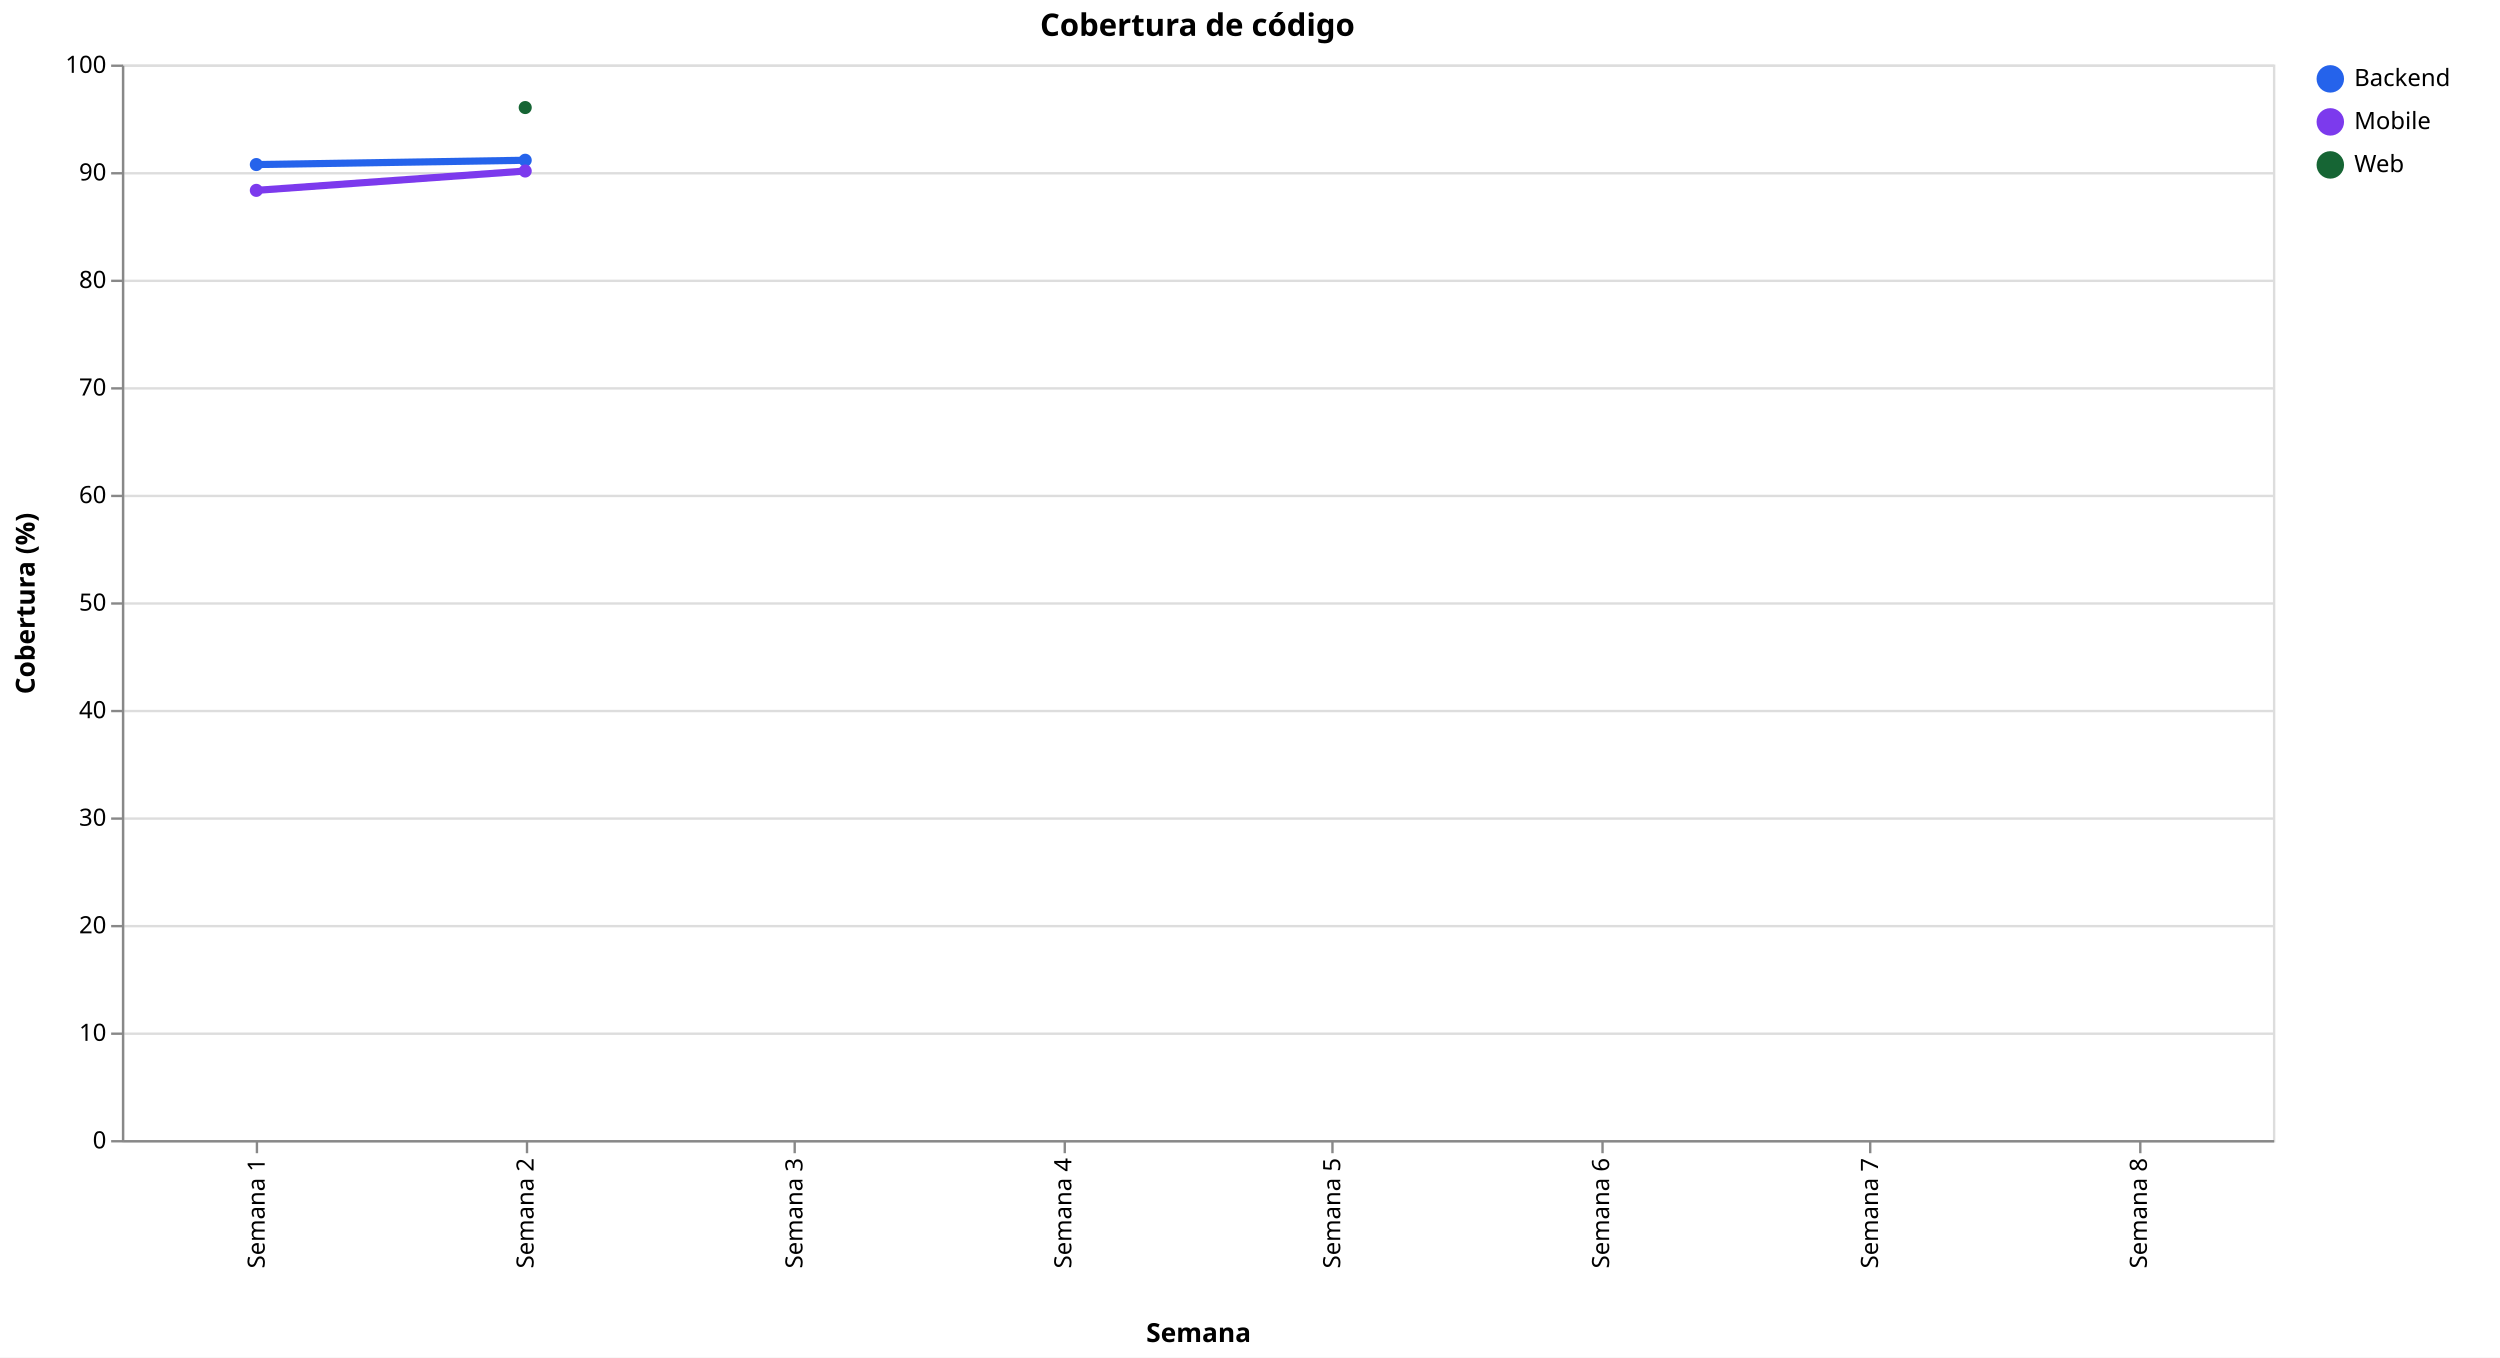
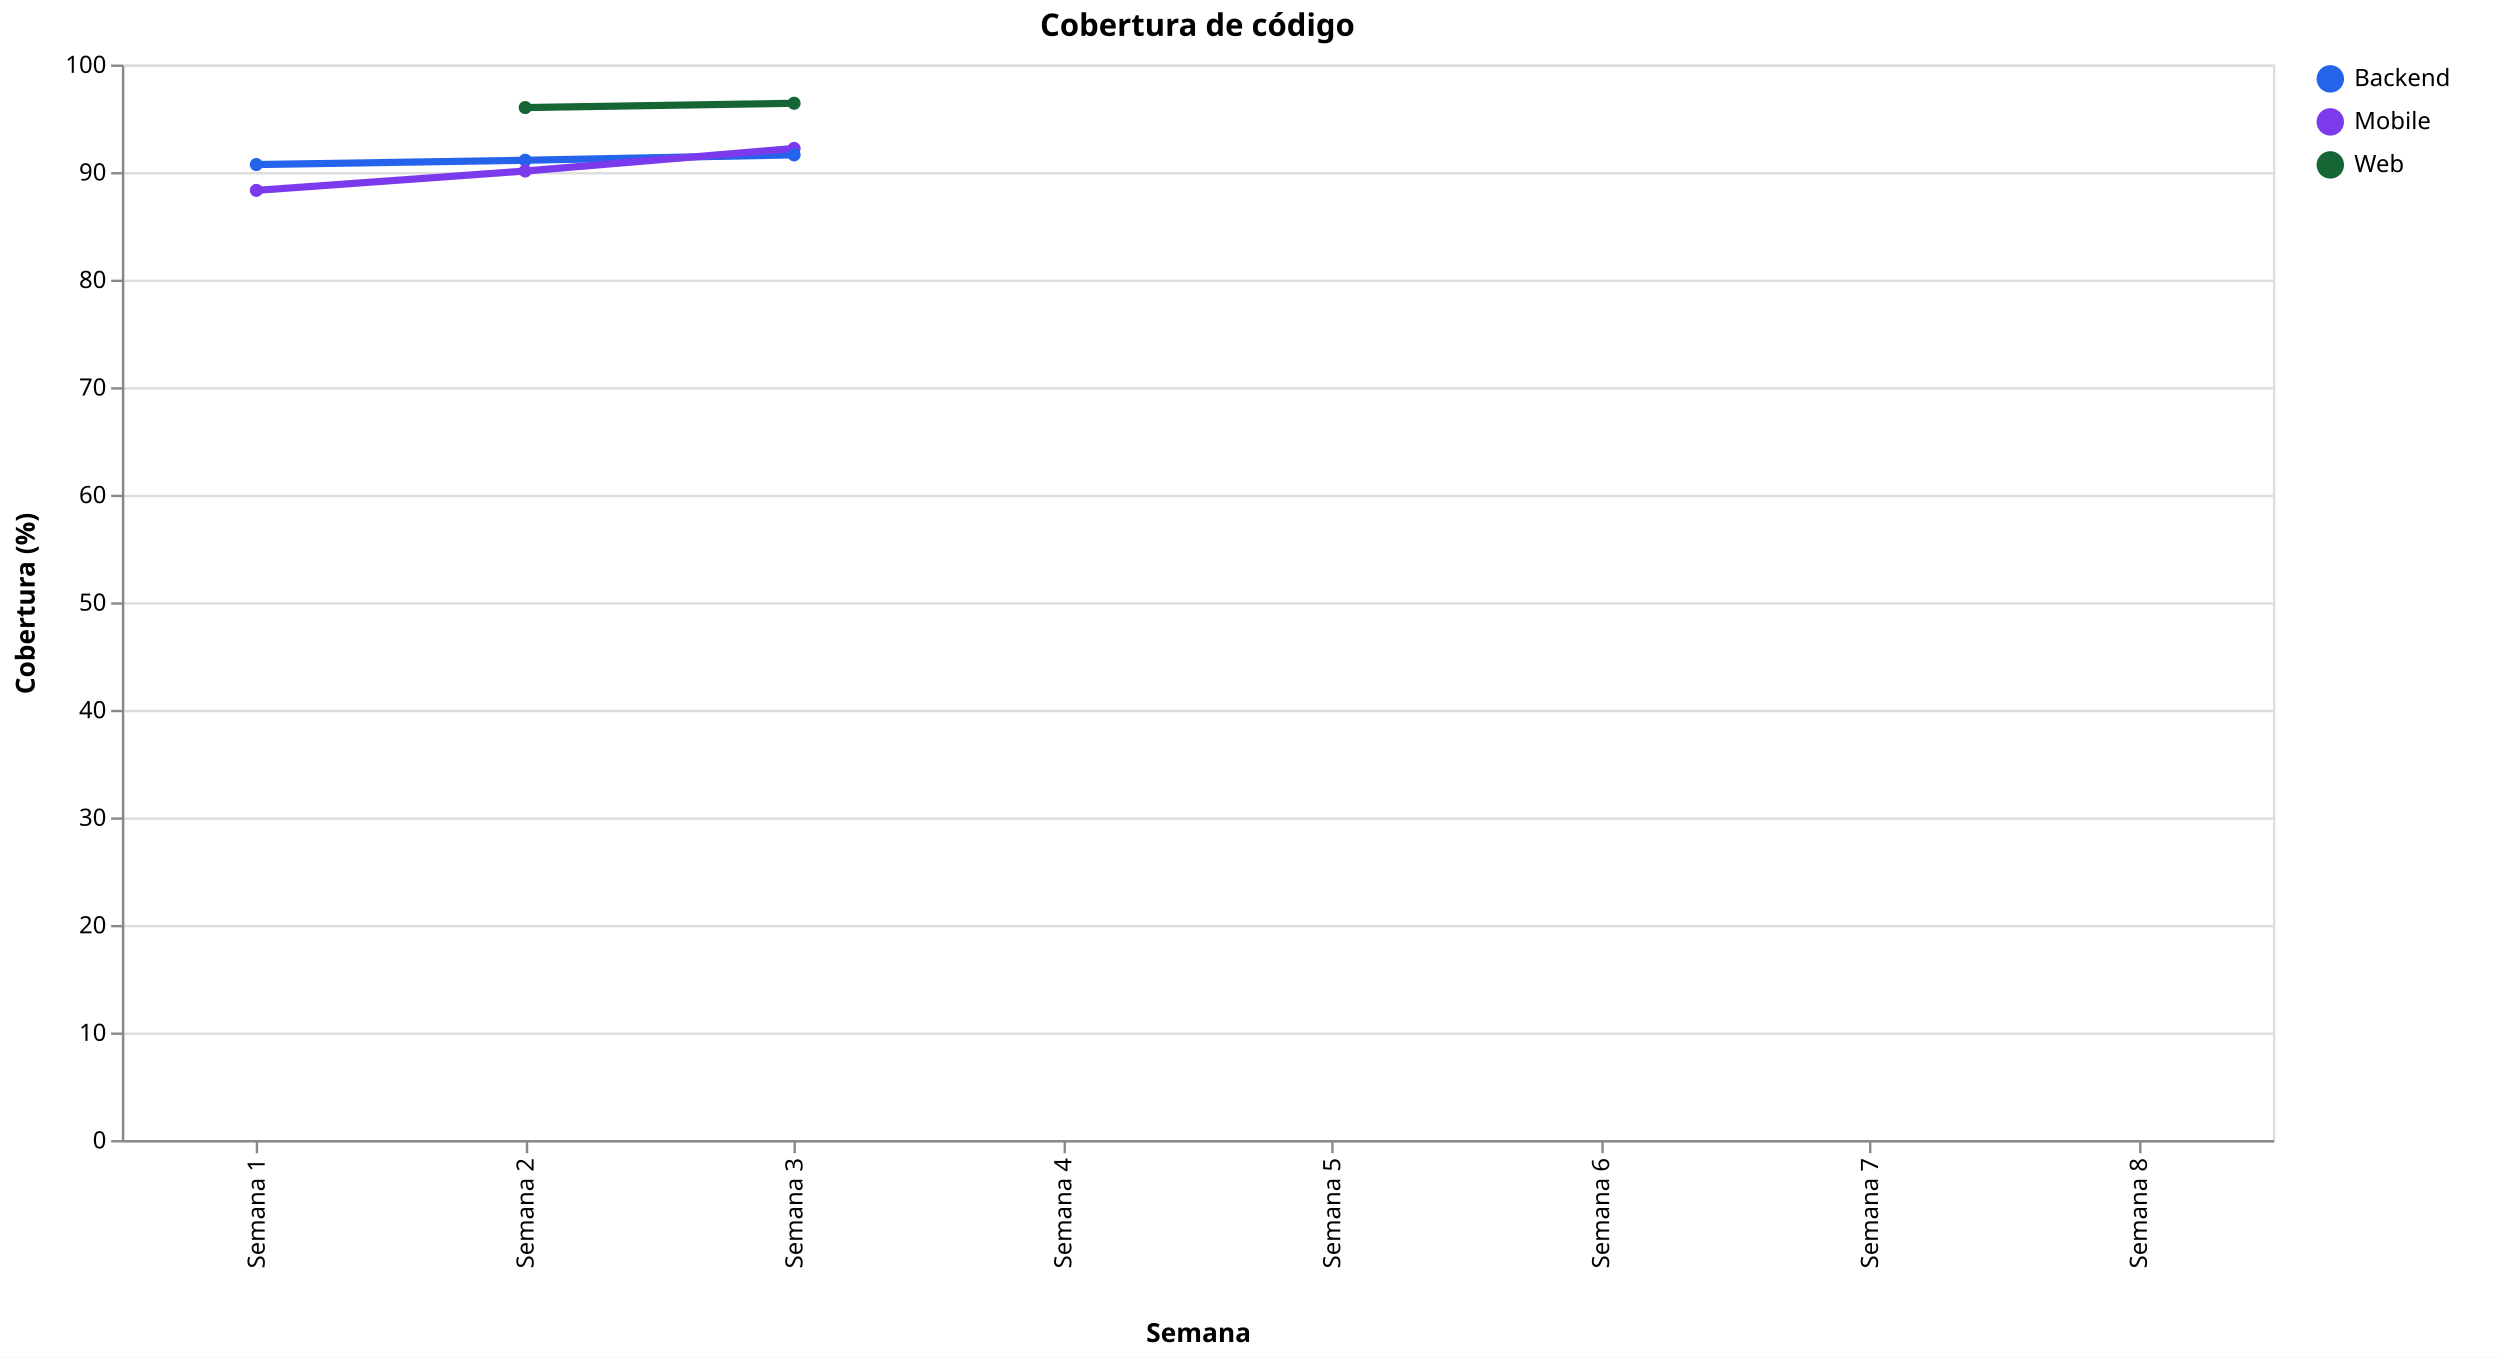
<svg xmlns="http://www.w3.org/2000/svg" version="1.1" class="marks" width="1046" height="568" viewBox="0 0 1046 568">
  <rect width="1046" height="568" fill="white" />
  <g fill="none" stroke-miterlimit="4" transform="translate(51,27)">
    <g class="mark-group role-frame root" role="graphics-object" aria-roledescription="group mark container">
      <g transform="translate(0,0)">
        <path class="background" aria-hidden="true" d="M0.5,0.5h900v450h-900Z" stroke="#ddd" />
        <g>
          <g class="mark-group role-axis" aria-hidden="true">
            <g transform="translate(0.5,0.5)">
              <path class="background" aria-hidden="true" d="M0,0h0v0h0Z" pointer-events="none" />
              <g>
                <g class="mark-rule role-axis-grid" pointer-events="none">
                  <line transform="translate(0,450)" x2="900" y2="0" stroke="#ddd" stroke-width="1" opacity="1" />
                  <line transform="translate(0,405)" x2="900" y2="0" stroke="#ddd" stroke-width="1" opacity="1" />
                  <line transform="translate(0,360)" x2="900" y2="0" stroke="#ddd" stroke-width="1" opacity="1" />
                  <line transform="translate(0,315)" x2="900" y2="0" stroke="#ddd" stroke-width="1" opacity="1" />
                  <line transform="translate(0,270)" x2="900" y2="0" stroke="#ddd" stroke-width="1" opacity="1" />
                  <line transform="translate(0,225)" x2="900" y2="0" stroke="#ddd" stroke-width="1" opacity="1" />
                  <line transform="translate(0,180)" x2="900" y2="0" stroke="#ddd" stroke-width="1" opacity="1" />
                  <line transform="translate(0,135)" x2="900" y2="0" stroke="#ddd" stroke-width="1" opacity="1" />
                  <line transform="translate(0,90)" x2="900" y2="0" stroke="#ddd" stroke-width="1" opacity="1" />
                  <line transform="translate(0,45)" x2="900" y2="0" stroke="#ddd" stroke-width="1" opacity="1" />
                  <line transform="translate(0,0)" x2="900" y2="0" stroke="#ddd" stroke-width="1" opacity="1" />
                </g>
              </g>
              <path class="foreground" aria-hidden="true" d="" pointer-events="none" display="none" />
            </g>
          </g>
          <g class="mark-group role-axis" role="graphics-symbol" aria-roledescription="axis" aria-label="X-axis titled 'Semana' for a discrete scale with 8 values: Semana 1, Semana 2, Semana 3, Semana 4, Semana 5, ending with Semana 8">
            <g transform="translate(0.5,450.5)">
              <path class="background" aria-hidden="true" d="M0,0h0v0h0Z" pointer-events="none" />
              <g>
                <g class="mark-rule role-axis-tick" pointer-events="none">
                  <line transform="translate(56,0)" x2="0" y2="5" stroke="#888" stroke-width="1" opacity="1" />
                  <line transform="translate(169,0)" x2="0" y2="5" stroke="#888" stroke-width="1" opacity="1" />
                  <line transform="translate(281,0)" x2="0" y2="5" stroke="#888" stroke-width="1" opacity="1" />
                  <line transform="translate(394,0)" x2="0" y2="5" stroke="#888" stroke-width="1" opacity="1" />
                  <line transform="translate(506,0)" x2="0" y2="5" stroke="#888" stroke-width="1" opacity="1" />
                  <line transform="translate(619,0)" x2="0" y2="5" stroke="#888" stroke-width="1" opacity="1" />
                  <line transform="translate(731,0)" x2="0" y2="5" stroke="#888" stroke-width="1" opacity="1" />
                  <line transform="translate(844,0)" x2="0" y2="5" stroke="#888" stroke-width="1" opacity="1" />
                </g>
                <g class="mark-text role-axis-label" pointer-events="none">
                  <text text-anchor="end" transform="translate(56.25,7) rotate(270) translate(0,3)" font-family="sans-serif" font-size="10px" fill="#000" opacity="1">Semana 1</text>
                  <text text-anchor="end" transform="translate(168.75,7) rotate(270) translate(0,3)" font-family="sans-serif" font-size="10px" fill="#000" opacity="1">Semana 2</text>
                  <text text-anchor="end" transform="translate(281.25,7) rotate(270) translate(0,3)" font-family="sans-serif" font-size="10px" fill="#000" opacity="1">Semana 3</text>
                  <text text-anchor="end" transform="translate(393.75,7) rotate(270) translate(0,3)" font-family="sans-serif" font-size="10px" fill="#000" opacity="1">Semana 4</text>
                  <text text-anchor="end" transform="translate(506.25,7) rotate(270) translate(0,3)" font-family="sans-serif" font-size="10px" fill="#000" opacity="1">Semana 5</text>
                  <text text-anchor="end" transform="translate(618.75,7) rotate(270) translate(0,3)" font-family="sans-serif" font-size="10px" fill="#000" opacity="1">Semana 6</text>
                  <text text-anchor="end" transform="translate(731.25,7) rotate(270) translate(0,3)" font-family="sans-serif" font-size="10px" fill="#000" opacity="1">Semana 7</text>
                  <text text-anchor="end" transform="translate(843.75,7) rotate(270) translate(0,3)" font-family="sans-serif" font-size="10px" fill="#000" opacity="1">Semana 8</text>
                </g>
                <g class="mark-rule role-axis-domain" pointer-events="none">
                  <line transform="translate(0,0)" x2="900" y2="0" stroke="#888" stroke-width="1" opacity="1" />
                </g>
                <g class="mark-text role-axis-title" pointer-events="none">
                  <text text-anchor="middle" transform="translate(450,84)" font-family="sans-serif" font-size="11px" font-weight="bold" fill="#000" opacity="1">Semana</text>
                </g>
              </g>
              <path class="foreground" aria-hidden="true" d="" pointer-events="none" display="none" />
            </g>
          </g>
          <g class="mark-group role-axis" role="graphics-symbol" aria-roledescription="axis" aria-label="Y-axis titled 'Cobertura (%)' for a linear scale with values from 0 to 100">
            <g transform="translate(0.5,0.5)">
              <path class="background" aria-hidden="true" d="M0,0h0v0h0Z" pointer-events="none" />
              <g>
                <g class="mark-rule role-axis-tick" pointer-events="none">
                  <line transform="translate(0,450)" x2="-5" y2="0" stroke="#888" stroke-width="1" opacity="1" />
                  <line transform="translate(0,405)" x2="-5" y2="0" stroke="#888" stroke-width="1" opacity="1" />
                  <line transform="translate(0,360)" x2="-5" y2="0" stroke="#888" stroke-width="1" opacity="1" />
                  <line transform="translate(0,315)" x2="-5" y2="0" stroke="#888" stroke-width="1" opacity="1" />
                  <line transform="translate(0,270)" x2="-5" y2="0" stroke="#888" stroke-width="1" opacity="1" />
                  <line transform="translate(0,225)" x2="-5" y2="0" stroke="#888" stroke-width="1" opacity="1" />
                  <line transform="translate(0,180)" x2="-5" y2="0" stroke="#888" stroke-width="1" opacity="1" />
                  <line transform="translate(0,135)" x2="-5" y2="0" stroke="#888" stroke-width="1" opacity="1" />
                  <line transform="translate(0,90)" x2="-5" y2="0" stroke="#888" stroke-width="1" opacity="1" />
                  <line transform="translate(0,45)" x2="-5" y2="0" stroke="#888" stroke-width="1" opacity="1" />
                  <line transform="translate(0,0)" x2="-5" y2="0" stroke="#888" stroke-width="1" opacity="1" />
                </g>
                <g class="mark-text role-axis-label" pointer-events="none">
                  <text text-anchor="end" transform="translate(-7,453)" font-family="sans-serif" font-size="10px" fill="#000" opacity="1">0</text>
                  <text text-anchor="end" transform="translate(-7,408)" font-family="sans-serif" font-size="10px" fill="#000" opacity="1">10</text>
                  <text text-anchor="end" transform="translate(-7,363)" font-family="sans-serif" font-size="10px" fill="#000" opacity="1">20</text>
                  <text text-anchor="end" transform="translate(-7,318)" font-family="sans-serif" font-size="10px" fill="#000" opacity="1">30</text>
                  <text text-anchor="end" transform="translate(-7,273)" font-family="sans-serif" font-size="10px" fill="#000" opacity="1">40</text>
                  <text text-anchor="end" transform="translate(-7,228)" font-family="sans-serif" font-size="10px" fill="#000" opacity="1">50</text>
                  <text text-anchor="end" transform="translate(-7,183)" font-family="sans-serif" font-size="10px" fill="#000" opacity="1">60</text>
                  <text text-anchor="end" transform="translate(-7,138)" font-family="sans-serif" font-size="10px" fill="#000" opacity="1">70</text>
                  <text text-anchor="end" transform="translate(-7,93)" font-family="sans-serif" font-size="10px" fill="#000" opacity="1">80</text>
                  <text text-anchor="end" transform="translate(-7,48)" font-family="sans-serif" font-size="10px" fill="#000" opacity="1">90</text>
                  <text text-anchor="end" transform="translate(-7,3)" font-family="sans-serif" font-size="10px" fill="#000" opacity="1">100</text>
                </g>
                <g class="mark-rule role-axis-domain" pointer-events="none">
                  <line transform="translate(0,450)" x2="0" y2="-450" stroke="#888" stroke-width="1" opacity="1" />
                </g>
                <g class="mark-text role-axis-title" pointer-events="none">
                  <text text-anchor="middle" transform="translate(-35,225) rotate(-90) translate(0,-2)" font-family="sans-serif" font-size="11px" font-weight="bold" fill="#000" opacity="1">Cobertura (%)</text>
                </g>
              </g>
              <path class="foreground" aria-hidden="true" d="" pointer-events="none" display="none" />
            </g>
          </g>
          <g class="mark-group role-scope layer_0_pathgroup" role="graphics-object" aria-roledescription="group mark container">
            <g transform="translate(0,0)">
              <path class="background" aria-hidden="true" d="M0,0h900v450h-900Z" />
              <g>
                <g class="mark-line role-mark layer_0_marks" role="graphics-object" aria-roledescription="line mark container">
-                   <path aria-label="Semana: Semana 1; Cobertura (%): 90.7; app: Backend; Medición: 11 Oct 2026; Aplicación: Backend" role="graphics-symbol" aria-roledescription="line mark" d="M56.25,41.85L168.75,40.05" stroke="#2563EB" stroke-width="3" />
+                   <path aria-label="Semana: Semana 1; Cobertura (%): 90.7; app: Backend; Medición: 11 Oct 2026; Aplicación: Backend" role="graphics-symbol" aria-roledescription="line mark" d="M56.25,41.85L168.75,40.05L281.25,37.8" stroke="#2563EB" stroke-width="3" />
                </g>
              </g>
              <path class="foreground" aria-hidden="true" d="" display="none" />
            </g>
            <g transform="translate(0,0)">
              <path class="background" aria-hidden="true" d="M0,0h900v450h-900Z" />
              <g>
                <g class="mark-line role-mark layer_0_marks" role="graphics-object" aria-roledescription="line mark container">
-                   <path aria-label="Semana: Semana 1; Cobertura (%): 88.3; app: Mobile; Medición: 11 Oct 2026; Aplicación: Mobile" role="graphics-symbol" aria-roledescription="line mark" d="M56.25,52.65L168.75,44.55" stroke="#7C3AED" stroke-width="3" />
+                   <path aria-label="Semana: Semana 1; Cobertura (%): 88.3; app: Mobile; Medición: 11 Oct 2026; Aplicación: Mobile" role="graphics-symbol" aria-roledescription="line mark" d="M56.25,52.65L168.75,44.55L281.25,35.1" stroke="#7C3AED" stroke-width="3" />
                </g>
              </g>
              <path class="foreground" aria-hidden="true" d="" display="none" />
            </g>
            <g transform="translate(0,0)">
              <path class="background" aria-hidden="true" d="M0,0h900v450h-900Z" />
              <g>
                <g class="mark-line role-mark layer_0_marks" role="graphics-object" aria-roledescription="line mark container">
-                   <path aria-label="Semana: Semana 2; Cobertura (%): 96; app: Web; Medición: 17 Oct 2026; Aplicación: Web" role="graphics-symbol" aria-roledescription="line mark" d="M168.75,18Z" stroke="#166534" stroke-width="3" />
+                   <path aria-label="Semana: Semana 2; Cobertura (%): 96; app: Web; Medición: 17 Oct 2026; Aplicación: Web" role="graphics-symbol" aria-roledescription="line mark" d="M168.75,18L281.25,16.2" stroke="#166534" stroke-width="3" />
                </g>
              </g>
              <path class="foreground" aria-hidden="true" d="" display="none" />
            </g>
          </g>
          <g class="mark-symbol role-mark layer_1_marks" role="graphics-object" aria-roledescription="symbol mark container">
            <path aria-label="Semana: Semana 1; Cobertura (%): 90.7; app: Backend; Medición: 11 Oct 2026; Aplicación: Backend" role="graphics-symbol" aria-roledescription="point" transform="translate(56.25,41.85)" d="M2.739,0A2.739,2.739,0,1,1,-2.739,0A2.739,2.739,0,1,1,2.739,0" fill="#2563EB" stroke-width="2" opacity="1" />
            <path aria-label="Semana: Semana 1; Cobertura (%): 88.3; app: Mobile; Medición: 11 Oct 2026; Aplicación: Mobile" role="graphics-symbol" aria-roledescription="point" transform="translate(56.25,52.65)" d="M2.739,0A2.739,2.739,0,1,1,-2.739,0A2.739,2.739,0,1,1,2.739,0" fill="#7C3AED" stroke-width="2" opacity="1" />
            <path aria-label="Semana: Semana 2; Cobertura (%): 91.1; app: Backend; Medición: 17 Oct 2026; Aplicación: Backend" role="graphics-symbol" aria-roledescription="point" transform="translate(168.75,40.05)" d="M2.739,0A2.739,2.739,0,1,1,-2.739,0A2.739,2.739,0,1,1,2.739,0" fill="#2563EB" stroke-width="2" opacity="1" />
            <path aria-label="Semana: Semana 2; Cobertura (%): 90.1; app: Mobile; Medición: 18 Oct 2026; Aplicación: Mobile" role="graphics-symbol" aria-roledescription="point" transform="translate(168.75,44.55)" d="M2.739,0A2.739,2.739,0,1,1,-2.739,0A2.739,2.739,0,1,1,2.739,0" fill="#7C3AED" stroke-width="2" opacity="1" />
            <path aria-label="Semana: Semana 2; Cobertura (%): 96; app: Web; Medición: 17 Oct 2026; Aplicación: Web" role="graphics-symbol" aria-roledescription="point" transform="translate(168.75,18)" d="M2.739,0A2.739,2.739,0,1,1,-2.739,0A2.739,2.739,0,1,1,2.739,0" fill="#166534" stroke-width="2" opacity="1" />
+             <path aria-label="Semana: Semana 3; Cobertura (%): 92.2; app: Mobile; Medición: 25 Oct 2026; Aplicación: Mobile" role="graphics-symbol" aria-roledescription="point" transform="translate(281.25,35.1)" d="M2.739,0A2.739,2.739,0,1,1,-2.739,0A2.739,2.739,0,1,1,2.739,0" fill="#7C3AED" stroke-width="2" opacity="1" />
+             <path aria-label="Semana: Semana 3; Cobertura (%): 91.6; app: Backend; Medición: 25 Oct 2026; Aplicación: Backend" role="graphics-symbol" aria-roledescription="point" transform="translate(281.25,37.8)" d="M2.739,0A2.739,2.739,0,1,1,-2.739,0A2.739,2.739,0,1,1,2.739,0" fill="#2563EB" stroke-width="2" opacity="1" />
+             <path aria-label="Semana: Semana 3; Cobertura (%): 96.4; app: Web; Medición: 25 Oct 2026; Aplicación: Web" role="graphics-symbol" aria-roledescription="point" transform="translate(281.25,16.2)" d="M2.739,0A2.739,2.739,0,1,1,-2.739,0A2.739,2.739,0,1,1,2.739,0" fill="#166534" stroke-width="2" opacity="1" />
          </g>
          <g class="mark-group role-legend" role="graphics-symbol" aria-roledescription="legend" aria-label="Symbol legend for fill color and stroke color with 3 values: Backend, Mobile, Web">
            <g transform="translate(918,0)">
              <path class="background" aria-hidden="true" d="M0,0h72v50h-72Z" pointer-events="none" />
              <g>
                <g class="mark-group role-legend-entry">
                  <g transform="translate(0,0)">
                    <path class="background" aria-hidden="true" d="M0,0h0v0h0Z" pointer-events="none" />
                    <g>
                      <g class="mark-group role-scope" role="graphics-object" aria-roledescription="group mark container">
                        <g transform="translate(0,0)">
                          <path class="background" aria-hidden="true" d="M0,0h72v14h-72Z" pointer-events="none" opacity="1" />
                          <g>
                            <g class="mark-symbol role-legend-symbol" pointer-events="none">
                              <path transform="translate(6,6)" d="M5,0A5,5,0,1,1,-5,0A5,5,0,1,1,5,0" fill="#2563EB" stroke="#2563EB" stroke-width="1.5" opacity="1" />
                            </g>
                            <g class="mark-text role-legend-label" pointer-events="none">
                              <text text-anchor="start" transform="translate(16,9)" font-family="sans-serif" font-size="10px" fill="#000" opacity="1">Backend</text>
                            </g>
                          </g>
                          <path class="foreground" aria-hidden="true" d="" pointer-events="none" display="none" />
                        </g>
                        <g transform="translate(0,18)">
                          <path class="background" aria-hidden="true" d="M0,0h72v14h-72Z" pointer-events="none" opacity="1" />
                          <g>
                            <g class="mark-symbol role-legend-symbol" pointer-events="none">
                              <path transform="translate(6,6)" d="M5,0A5,5,0,1,1,-5,0A5,5,0,1,1,5,0" fill="#7C3AED" stroke="#7C3AED" stroke-width="1.5" opacity="1" />
                            </g>
                            <g class="mark-text role-legend-label" pointer-events="none">
                              <text text-anchor="start" transform="translate(16,9)" font-family="sans-serif" font-size="10px" fill="#000" opacity="1">Mobile</text>
                            </g>
                          </g>
                          <path class="foreground" aria-hidden="true" d="" pointer-events="none" display="none" />
                        </g>
                        <g transform="translate(0,36)">
                          <path class="background" aria-hidden="true" d="M0,0h72v14h-72Z" pointer-events="none" opacity="1" />
                          <g>
                            <g class="mark-symbol role-legend-symbol" pointer-events="none">
                              <path transform="translate(6,6)" d="M5,0A5,5,0,1,1,-5,0A5,5,0,1,1,5,0" fill="#166534" stroke="#166534" stroke-width="1.5" opacity="1" />
                            </g>
                            <g class="mark-text role-legend-label" pointer-events="none">
                              <text text-anchor="start" transform="translate(16,9)" font-family="sans-serif" font-size="10px" fill="#000" opacity="1">Web</text>
                            </g>
                          </g>
                          <path class="foreground" aria-hidden="true" d="" pointer-events="none" display="none" />
                        </g>
                      </g>
                    </g>
                    <path class="foreground" aria-hidden="true" d="" pointer-events="none" display="none" />
                  </g>
                </g>
              </g>
              <path class="foreground" aria-hidden="true" d="" pointer-events="none" display="none" />
            </g>
          </g>
          <g class="mark-group role-title">
            <g transform="translate(450,-22)">
              <path class="background" aria-hidden="true" d="M0,0h0v0h0Z" pointer-events="none" />
              <g>
                <g class="mark-text role-title-text" role="graphics-symbol" aria-roledescription="title" aria-label="Title text 'Cobertura de código'" pointer-events="none">
                  <text text-anchor="middle" transform="translate(0,10)" font-family="sans-serif" font-size="13px" font-weight="bold" fill="#000" opacity="1">Cobertura de código</text>
                </g>
              </g>
              <path class="foreground" aria-hidden="true" d="" pointer-events="none" display="none" />
            </g>
          </g>
        </g>
        <path class="foreground" aria-hidden="true" d="" display="none" />
      </g>
    </g>
  </g>
</svg>
